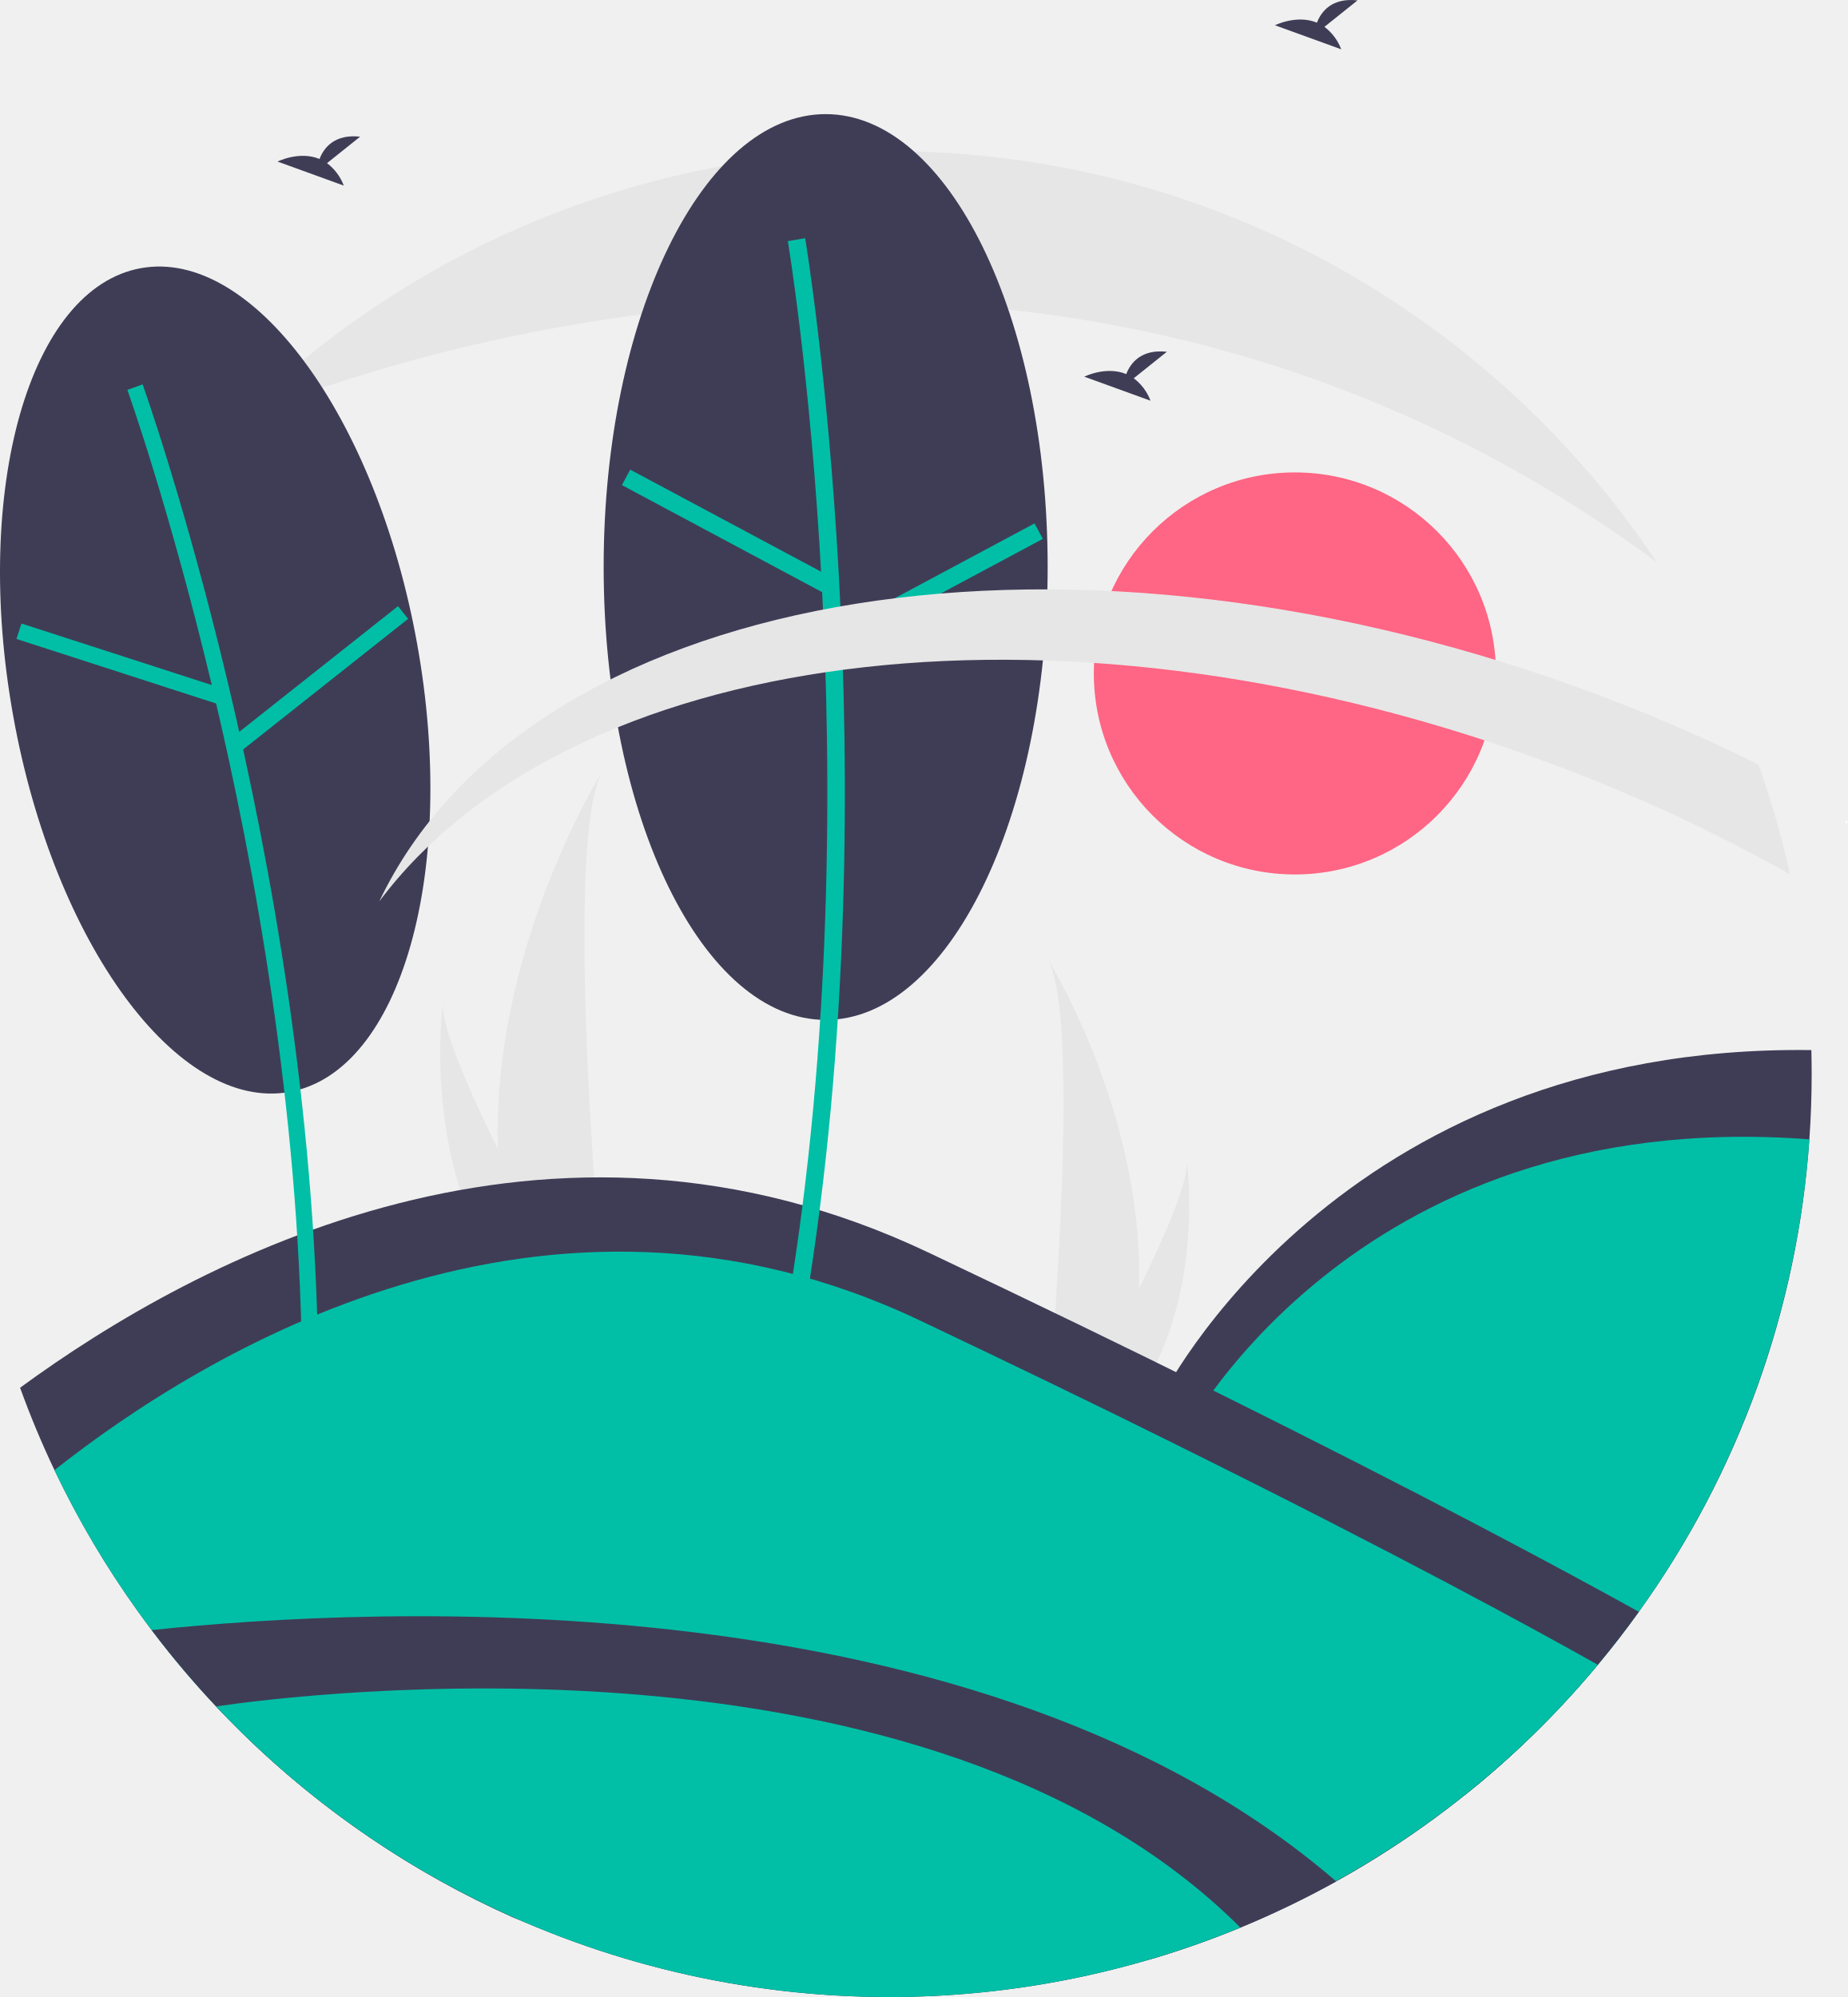
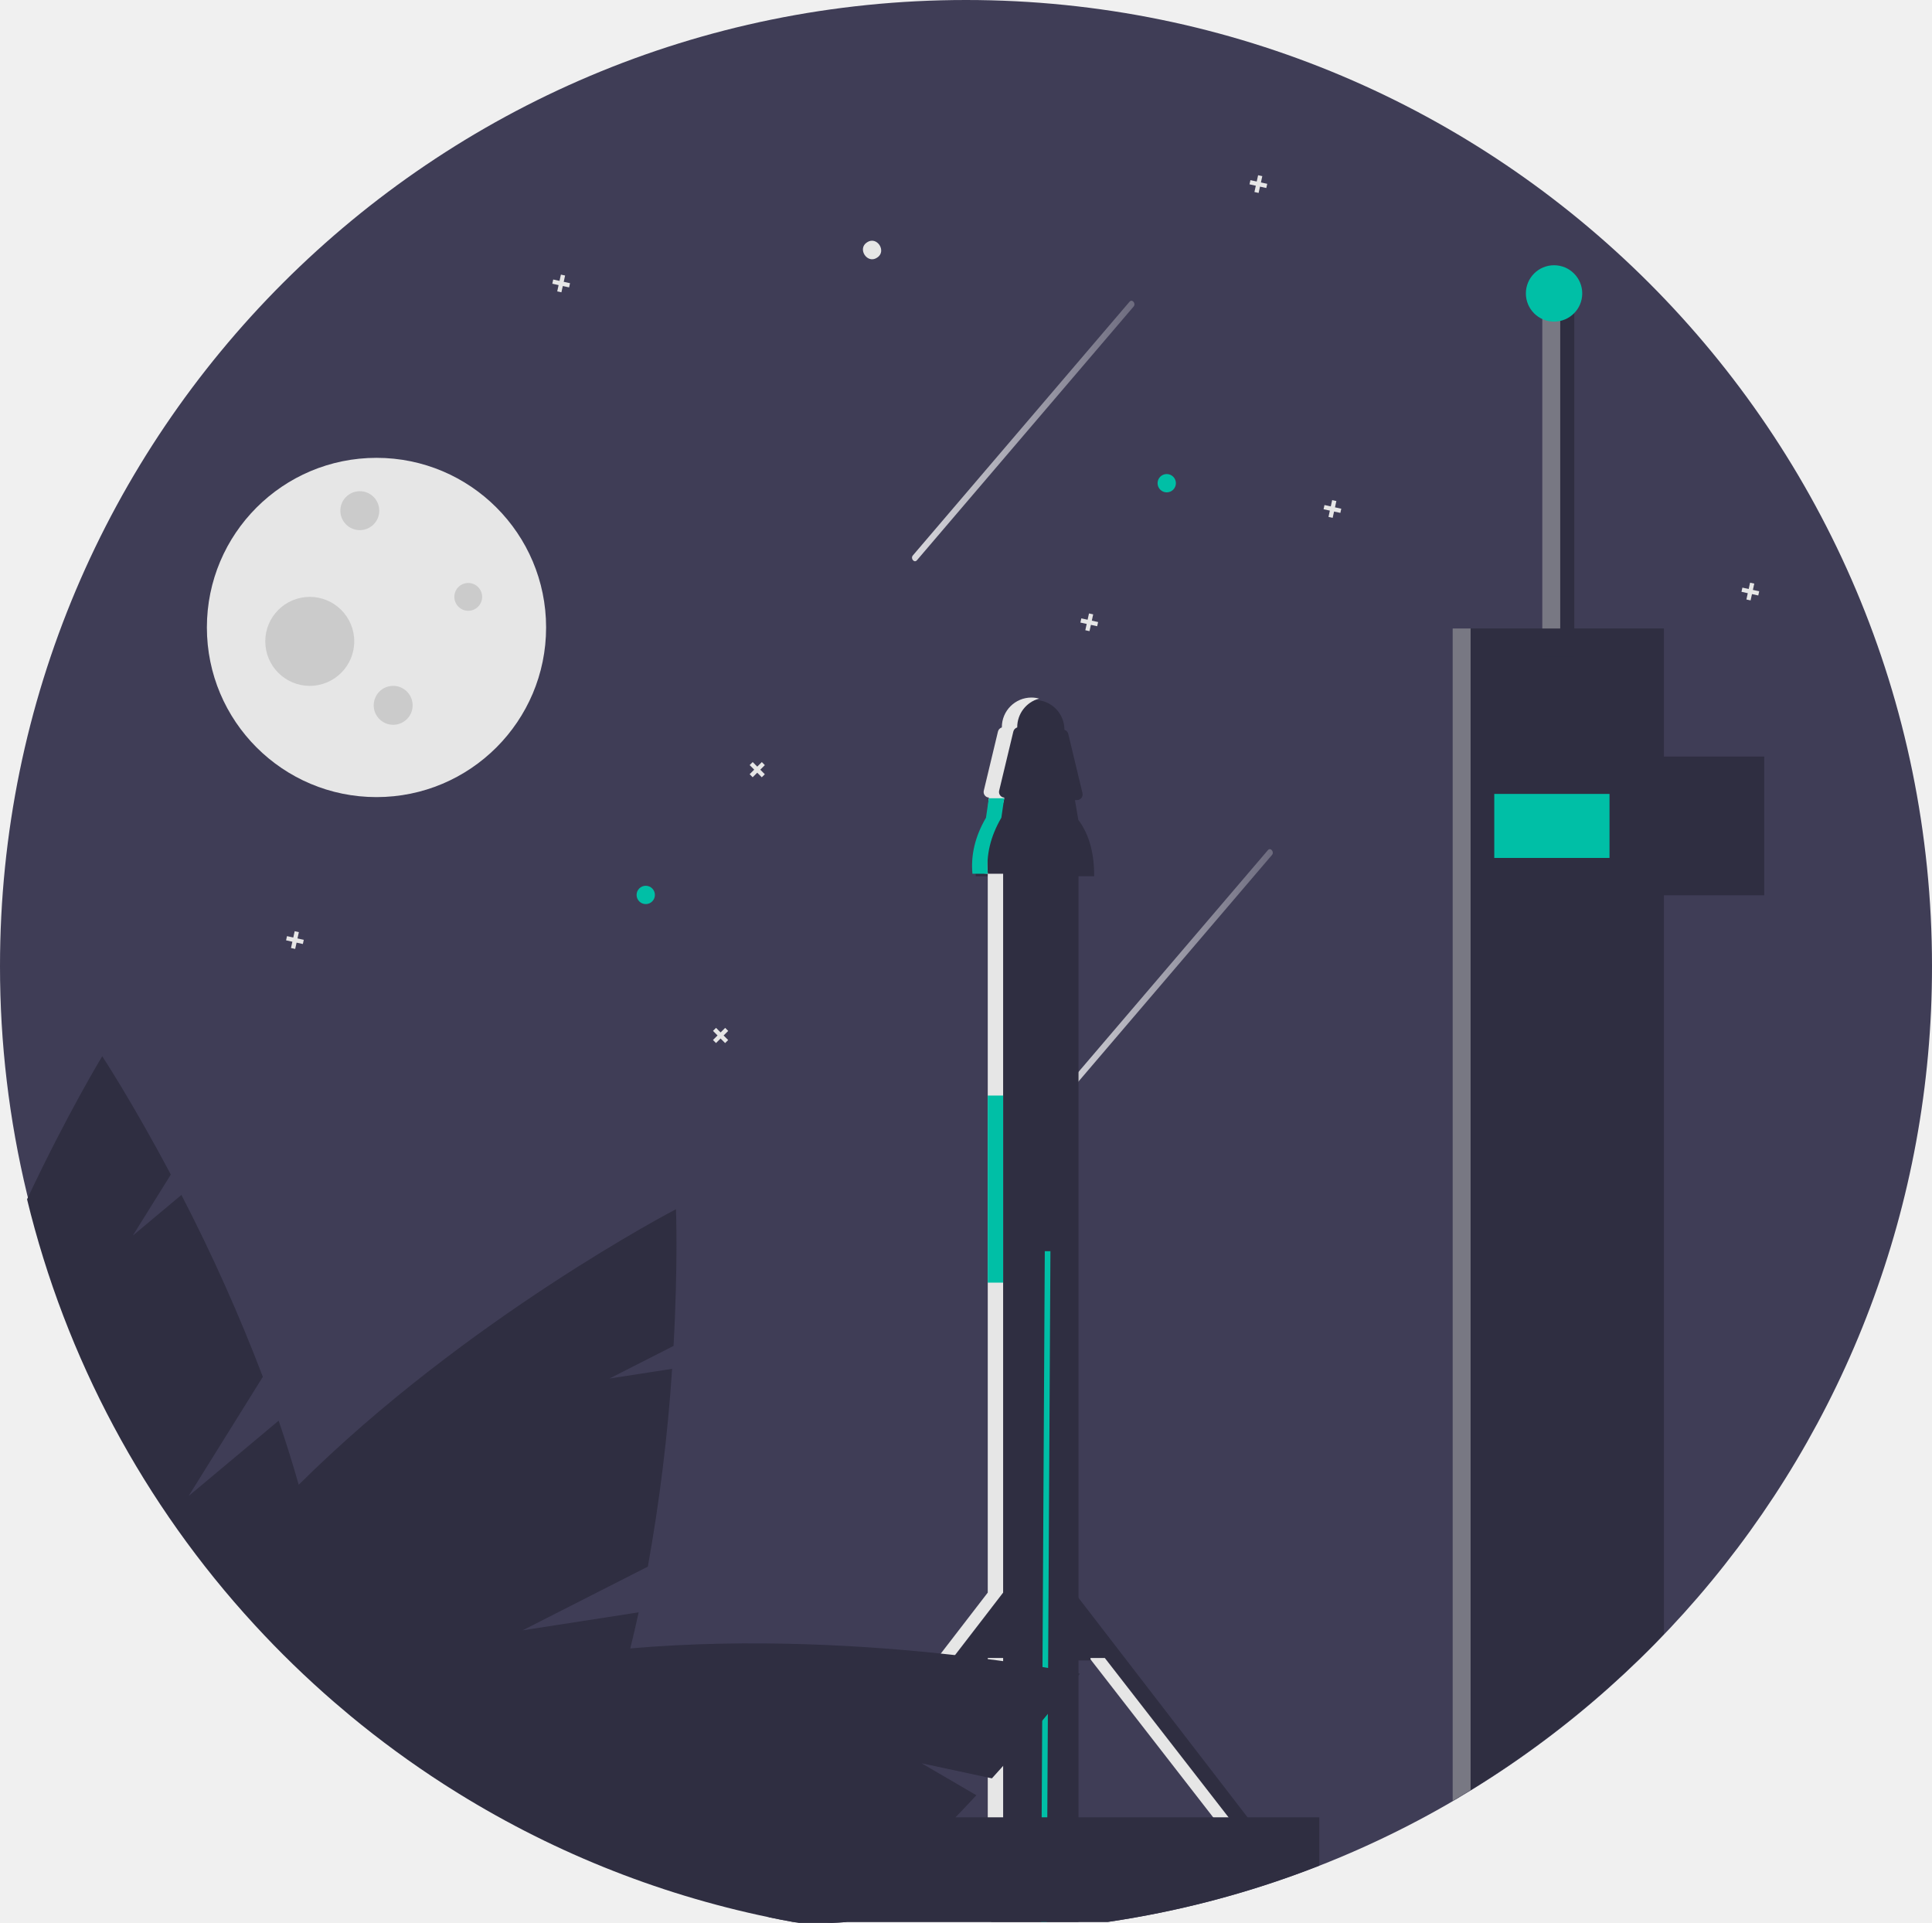
- <svg xmlns="http://www.w3.org/2000/svg" id="a1f75fc3-9e42-4fc1-bde4-b430080f0daf" data-name="Layer 1" width="692.605" height="748.733" viewBox="0 0 692.605 748.733">
-   <circle cx="485.389" cy="252.49" r="75.365" fill="#ff6584" />
-   <path d="M945.818,384.315c.166-.03.291-.146.485-.117a6.426,6.426,0,0,0-.33-.954c-.24.327-.485.661-.699.953Z" transform="translate(-253.6974 -75.63348)" fill="#fff" />
-   <path d="M440.33,506.498a175.145,175.145,0,0,0,8.182,48.416c.114.364.233.722.353,1.086h30.533c-.033-.326-.065-.689-.098-1.086-2.036-23.404-13.773-165.851.261-190.21C478.333,366.68,437.963,432.132,440.33,506.498Z" transform="translate(-253.6974 -75.63348)" fill="#e6e6e6" />
-   <path d="M442.621,554.914c.255.364.521.727.793,1.086h22.905c-.174-.309-.375-.673-.608-1.086-3.784-6.83-14.984-27.248-25.381-48.416-11.173-22.748-21.423-46.358-20.56-54.903C419.504,453.522,411.773,512.275,442.621,554.914Z" transform="translate(-253.6974 -75.63348)" fill="#e6e6e6" />
-   <path d="M680.636,558.829a152.694,152.694,0,0,1-7.133,42.21c-.099.317-.204.629-.308.947h-26.619c.028-.284.057-.601.085-.947,1.775-20.404,12.008-144.591-.227-165.828C647.504,436.934,682.699,493.996,680.636,558.829Z" transform="translate(-253.6974 -75.63348)" fill="#e6e6e6" />
-   <path d="M678.638,601.039c-.222.317-.454.634-.691.947H657.979c.151-.27.327-.587.53-.947,3.299-5.954,13.063-23.755,22.127-42.21,9.741-19.832,18.677-40.416,17.924-47.866C698.792,512.644,705.532,563.865,678.638,601.039Z" transform="translate(-253.6974 -75.63348)" fill="#e6e6e6" />
-   <path d="M376.281,136.806l12.413-9.928c-9.643-1.064-13.606,4.195-15.227,8.358-7.534-3.128-15.735.972-15.735.972l24.837,9.017A18.795,18.795,0,0,0,376.281,136.806Z" transform="translate(-253.6974 -75.63348)" fill="#3f3d56" />
-   <path d="M750.165,85.701l12.413-9.928c-9.643-1.064-13.606,4.195-15.227,8.358-7.534-3.128-15.735.972-15.735.972L756.453,94.119A18.795,18.795,0,0,0,750.165,85.701Z" transform="translate(-253.6974 -75.63348)" fill="#3f3d56" />
-   <path d="M932.807,478.323q0,12.34-.86,24.478a344.112,344.112,0,0,1-63.922,177.14q-7.324,10.222-15.381,19.871a347.514,347.514,0,0,1-46.153,45.845L732.919,702.487,688.931,599.82s65.632-132.887,243.759-130.478Q932.802,473.817,932.807,478.323Z" transform="translate(-253.6974 -75.63348)" fill="#3f3d56" />
-   <path d="M931.947,502.801a346.077,346.077,0,0,1-129.289,245.967l-68.349-40.103-39.01-91.054S758.511,489.628,931.947,502.801Z" transform="translate(-253.6974 -75.63348)" fill="#00bfa6" />
-   <path d="M868.025,679.941q-7.324,10.222-15.381,19.871a346.169,346.169,0,0,1-133.98,98.527q-15.795,6.512-32.333,11.485A378.838,378.838,0,0,1,446.085,794.571,347.292,347.292,0,0,1,274.114,626.824q-7.165-15.062-12.886-30.889c66.523-48.733,197.606-118.515,340.471-50.707Q660.977,573.363,707.56,596.519C786.365,635.582,838.813,663.743,868.025,679.941Z" transform="translate(-253.6974 -75.63348)" fill="#3f3d56" />
-   <path d="M852.644,699.812a346.28,346.28,0,0,1-578.53-72.988c55.558-43.935,183.7-122.888,324.326-56.152q54.247,25.746,96.86,46.939C778.117,658.658,829.132,686.554,852.644,699.812Z" transform="translate(-253.6974 -75.63348)" fill="#00bfa6" />
-   <path d="M754.584,781.026a349.545,349.545,0,0,1-35.921,17.313A345.065,345.065,0,0,1,586.763,824.367,346.365,346.365,0,0,1,310.544,686.798C393.191,678.083,621.644,666.333,754.584,781.026Z" transform="translate(-253.6974 -75.63348)" fill="#3f3d56" />
-   <path d="M718.663,798.339a346.418,346.418,0,0,1-383.96-82.923C364.765,711,600.775,680.674,718.663,798.339Z" transform="translate(-253.6974 -75.63348)" fill="#00bfa6" />
-   <path d="M874.765,286.428v.011C627.673,103.747,344.575,232.335,342.389,233.322v-.011a344.996,344.996,0,0,1,244.375-101.032C706.892,132.279,812.721,193.495,874.765,286.428Z" transform="translate(-253.6974 -75.63348)" fill="#e6e6e6" />
-   <ellipse cx="334.364" cy="330.602" rx="76.906" ry="156.919" transform="translate(-307.0527 -11.0592) rotate(-10.22048)" fill="#3f3d56" />
-   <path d="M372.949,584.638c-2.478-187.337-65.158-363.14-65.791-364.893l-5.716,2.062c.63,1.744,62.966,176.627,65.431,362.913Z" transform="translate(-253.6974 -75.63348)" fill="#00bfa6" />
-   <rect x="295.289" y="285.001" width="6.078" height="78.867" transform="translate(-355.8607 432.8235) rotate(-72.07888)" fill="#00bfa6" />
-   <rect x="334.438" y="326.719" width="78.87" height="6.078" transform="matrix(0.78393, -0.62085, 0.62085, 0.78393, -377.6451, 227.7381)" fill="#00bfa6" />
-   <ellipse cx="309.499" cy="212.589" rx="83.219" ry="169.801" fill="#3f3d56" />
-   <path d="M555.512,566.159c33.33-199.975.336-399.227-.002-401.215l-6.483,1.098c.336,1.978,33.141,200.183-.002,399.037Z" transform="translate(-253.6974 -75.63348)" fill="#00bfa6" />
-   <rect x="522.717" y="232.065" width="6.577" height="85.341" transform="translate(-218.0412 533.346) rotate(-61.8584)" fill="#00bfa6" />
-   <rect x="562.76" y="291.621" width="85.344" height="6.577" transform="translate(-321.2135 244.9751) rotate(-28.15796)" fill="#00bfa6" />
-   <path d="M924.676,403.403a634.407,634.407,0,0,0-95.374-43.606c-182.14-65.907-362.751-40.506-433.446,53.817,55.017-115.553,251.327-151.888,449.432-80.206a646.926,646.926,0,0,1,67.585,28.872A343.542,343.542,0,0,1,924.676,403.403Z" transform="translate(-253.6974 -75.63348)" fill="#e6e6e6" />
-   <path d="M678.684,217.456l12.413-9.928c-9.643-1.064-13.606,4.195-15.227,8.358-7.534-3.128-15.735.972-15.735.972l24.837,9.017A18.795,18.795,0,0,0,678.684,217.456Z" transform="translate(-253.6974 -75.63348)" fill="#3f3d56" />
+ <svg xmlns="http://www.w3.org/2000/svg" xmlns:xlink="http://www.w3.org/1999/xlink" id="f795efda-d52b-464f-8ed0-c83c27181fc6" data-name="Layer 1" width="754" height="750.36" viewBox="0 0 754 750.36">
+   <defs>
+     <linearGradient id="b13d5aa8-7d59-4aa5-8b0c-a1087af90b05" x1="632.931" y1="457.002" x2="719.741" y2="457.002" gradientUnits="userSpaceOnUse">
+       <stop offset="0" stop-color="#fff" />
+       <stop offset="1" stop-color="#fff" stop-opacity="0.3" />
+     </linearGradient>
+     <linearGradient id="b216fe78-eea0-4fe3-b1f5-9d415c27bb0d" x1="578.931" y1="243.002" x2="665.741" y2="243.002" xlink:href="#b13d5aa8-7d59-4aa5-8b0c-a1087af90b05" />
+   </defs>
+   <path d="M977,451.82A376.647,376.647,0,0,1,655.41,824.77H553.3c-.16.14-5.82.41-5.82.41-.95-.13-1.91-.27-2.86-.41q-10.905-1.605-21.61-3.83a372.653,372.653,0,0,1-81.03-26.75c-.27-.12-.53-.25-.8-.37a371.023,371.023,0,0,1-41.87-22.81c-.34-.21-.67-.42-1-.63-.57-.36-1.13-.71-1.69-1.08-.18-.11-.36-.22-.54-.34A376.057,376.057,0,0,1,361.41,743.72c-.54-.43-1.08-.88-1.62-1.32q-3.255-2.7-6.45-5.46c-.02-.01-.03-.03-.05-.04A380.652,380.652,0,0,1,322.32,706.82c-.03-.04-.07-.07-.1-.11a376.239,376.239,0,0,1-88.33-164.6c-.12-.44-.22-.87-.33-1.31A378.139,378.139,0,0,1,223,451.82c0-208.21,168.79-377,377-377S977,243.61,977,451.82Z" transform="translate(-223 -74.82001)" fill="#3f3d56" />
+   <path d="M634.853,507.436,667.824,468.838l32.971-38.599L719.407,408.45c1.03-1.206-.559-3.086-1.589-1.881l-32.971,38.599-32.971,38.599-18.612,21.79c-1.03,1.206.559,3.086,1.589,1.881Z" transform="translate(-223 -74.82001)" opacity="0.8" fill="url(#b13d5aa8-7d59-4aa5-8b0c-a1087af90b05)" />
+   <rect x="386.81" y="336.41" width="34.1" height="413.54" fill="#2f2e41" />
+   <polygon points="409.95 488.23 409.88 500.61 409.05 650.87 408.95 668.78 408.73 709.14 408.51 749.95 406.31 749.95 406.53 709.14 406.74 671.44 406.85 650.5 407.68 500.64 407.75 488.22 409.95 488.23" fill="#00bfa6" />
+   <path d="M650.031,416.73h-46.204c-.671-7.238.998-14.528,5.294-21.876l1.306-8.927h31.903l1.505,8.814C648.305,400.697,650.037,408.217,650.031,416.73Z" transform="translate(-223 -74.82001)" fill="#2f2e41" />
+   <path d="M643.318,387.027H610.396a2.2,2.2,0,0,1-2.139-2.714l5.544-23.102a2.2,2.2,0,0,1,2.139-1.687h21.833a2.2,2.2,0,0,1,2.139,1.687l5.544,23.102A2.2,2.2,0,0,1,643.318,387.027Z" transform="translate(-223 -74.82001)" fill="#2f2e41" />
+   <path d="M626.86,347.97a11.564,11.564,0,0,0-11.55,11.56v11.55h23.1V359.53A11.564,11.564,0,0,0,626.86,347.97Z" transform="translate(-223 -74.82001)" fill="#2f2e41" />
+   <polygon points="391.051 622.109 312.765 723.714 323.592 726.213 384.388 647.927 391.051 647.927 391.051 622.109" fill="#2f2e41" />
+   <polygon points="419.831 622.109 498.117 723.714 487.29 726.213 426.494 647.927 419.831 647.927 419.831 622.109" fill="#2f2e41" />
+   <path d="M872.38,320.07v392.4a378.724,378.724,0,0,1-82.45,65.08V320.07Z" transform="translate(-223 -74.82001)" fill="#2f2e41" />
+   <rect x="634.387" y="295.224" width="54.134" height="54.134" fill="#2f2e41" />
+   <rect x="601.906" y="114.5" width="12.492" height="141.581" fill="#2f2e41" />
+   <g opacity="0.4">
+     <path d="M796.93,320.07h-7V777.55q3.527-2.061,7-4.205Z" transform="translate(-223 -74.82001)" fill="#e6e6e6" />
+     <rect x="601.906" y="114.5" width="7" height="130.75" fill="#e6e6e6" />
+   </g>
+   <rect x="583.168" y="309.798" width="44.973" height="24.985" fill="#00bfa6" />
+   <circle cx="146.933" cy="244.847" r="66.193" fill="#e6e6e6" />
+   <circle cx="140.423" cy="199.271" r="7.596" fill="#cbcbcb" />
+   <circle cx="153.444" cy="275.23" r="7.596" fill="#cbcbcb" />
+   <circle cx="182.742" cy="232.91" r="5.426" fill="#cbcbcb" />
+   <circle cx="120.89" cy="250.272" r="17.362" fill="#cbcbcb" />
+   <circle cx="252.015" cy="349.213" r="3.576" fill="#00bfa6" />
+   <polygon points="283.012 401.093 281.227 402.866 279.454 401.081 278.264 402.263 280.037 404.048 278.252 405.821 279.434 407.011 281.219 405.238 282.992 407.023 284.182 405.841 282.409 404.056 284.194 402.283 283.012 401.093" fill="#e6e6e6" />
+   <polygon points="297.318 297.375 295.533 299.148 293.76 297.363 292.57 298.545 294.343 300.33 292.558 302.103 293.74 303.293 295.525 301.52 297.298 303.305 298.488 302.123 296.715 300.338 298.5 298.565 297.318 297.375" fill="#e6e6e6" />
+   <path d="M565.279,175.376c-3.862,2.573-7.815-3.551-3.878-6.01C565.262,166.793,569.215,172.917,565.279,175.376Z" transform="translate(-223 -74.82001)" fill="#e6e6e6" />
+   <polygon points="118.557 366.728 116.1 366.189 116.638 363.731 115 363.372 114.461 365.83 112.004 365.292 111.645 366.93 114.102 367.469 113.564 369.926 115.202 370.285 115.741 367.827 118.198 368.366 118.557 366.728" fill="#e6e6e6" />
+   <polygon points="494.557 71.728 492.1 71.189 492.638 68.731 491 68.372 490.461 70.83 488.004 70.292 487.645 71.93 490.102 72.469 489.564 74.926 491.202 75.285 491.741 72.827 494.198 73.366 494.557 71.728" fill="#e6e6e6" />
+   <polygon points="686.557 230.728 684.1 230.189 684.638 227.731 683 227.372 682.461 229.83 680.004 229.292 679.645 230.93 682.102 231.469 681.564 233.926 683.202 234.285 683.741 231.827 686.198 232.366 686.557 230.728" fill="#e6e6e6" />
+   <polygon points="222.46 110.506 220.003 109.967 220.541 107.51 218.903 107.151 218.364 109.608 215.906 109.07 215.547 110.708 218.005 111.247 217.467 113.705 219.105 114.063 219.644 111.606 222.101 112.144 222.46 110.506" fill="#e6e6e6" />
+   <circle cx="455.34" cy="188.551" r="3.576" fill="#00bfa6" />
+   <polygon points="428.557 242.728 426.1 242.189 426.638 239.731 425 239.372 424.461 241.83 422.004 241.292 421.645 242.93 424.102 243.469 423.564 245.926 425.202 246.285 425.741 243.827 428.198 244.366 428.557 242.728" fill="#e6e6e6" />
+   <polygon points="523.46 198.506 521.003 197.967 521.541 195.51 519.903 195.151 519.364 197.608 516.906 197.07 516.547 198.708 519.005 199.247 518.467 201.705 520.105 202.063 520.644 199.606 523.101 200.144 523.46 198.506" fill="#e6e6e6" />
+   <path d="M580.853,293.436,613.824,254.838l32.971-38.599L665.407,194.45c1.03-1.206-.559-3.086-1.589-1.881l-32.971,38.599-32.971,38.599-18.612,21.79c-1.03,1.206.559,3.086,1.589,1.881Z" transform="translate(-223 -74.82001)" opacity="0.8" fill="url(#b216fe78-eea0-4fe3-b1f5-9d415c27bb0d)" />
+   <rect x="385.494" y="646.969" width="6" height="102.023" fill="#e6e6e6" />
+   <path d="M628.54,347.42a11.573,11.573,0,0,0-8.55,11.15v.1a2.211,2.211,0,0,0-1.51,1.58l-5.54,23.11a2.185,2.185,0,0,0,2.01,2.69l-.04.27-.15,1-2.26,7c-4.29,7.34-4.66,14.21-3.99,21.45h5.98V696.28l-78.04,101.3L542.19,798.9l-.91,1.18-10.83-2.5,78.04-101.3V415.77l-4.99-.45c-.67-7.24.71-13.66,5-21l.26-7,.15-1,.04-.27a2.185,2.185,0,0,1-2.01-2.69l5.54-23.11a2.211,2.211,0,0,1,1.51-1.58v-.1a11.564,11.564,0,0,1,11.55-11.56A11.433,11.433,0,0,1,628.54,347.42Z" transform="translate(-223 -74.82001)" fill="#e6e6e6" />
+   <polygon points="431.177 646.969 425.594 646.969 425.594 647.506 485.974 725.255 491.062 724.081 431.177 646.969" fill="#e6e6e6" />
+   <path d="M737.88,783.96v18.85a374.502,374.502,0,0,1-82.47,21.96h-123c-3.15-.57-6.29-1.18-9.4-1.83V783.96Z" transform="translate(-223 -74.82001)" fill="#2f2e41" />
+   <path d="M632.05,725.69c-.7-.12-1.44-.24-2.2-.37-4.47-.72-9.86-1.54-16.04-2.39q-.63-.09-1.29-.18c-5.1-.69-10.71-1.39-16.76-2.08-33.17-3.73-79.5-6.72-126.78-2.61,1.17-4.7,2.25-9.4,3.27-14.08l-45.28,7.01L475.83,686.14a692.681,692.681,0,0,0,9.48-77.18l-24.46,3.78,25.01-12.72c1.79-32.03.95-53.35.95-53.35S405,589.2,339.58,654.2c-2.4-8.46-5.03-16.81-7.83-25.01l-35.14,29.4,28.97-46.52A689.2,689.2,0,0,0,293.8,541.1l-18.98,15.88,14.84-23.82c-15.02-28.35-26.76-46.17-26.76-46.17s-13.39,21.94-29.34,55.81a376.303,376.303,0,0,0,88.76,166.02,380.108,380.108,0,0,0,31.02,30.12q3.195,2.76,6.45,5.46A377.473,377.473,0,0,0,396.08,770.96c.74.48,1.48.95,2.23,1.42a375.117,375.117,0,0,0,124.7,50.56c3.11.65,6.25,1.26,9.4,1.83.77.14,1.54.28,2.31.41h12.76s5.66-.27,5.82-.41c15.85-13.87,30.22-27.89,42.61-40.81,2.82-2.93,5.53-5.81,8.14-8.61l-21.38-12.47,27.44,5.88c1.26-1.39,2.5-2.76,3.7-4.1,6.16-6.88,11.5-13.11,15.93-18.4.76-.92,1.5-1.8,2.21-2.66,8.07-9.74,12.51-15.68,12.51-15.68S640,727.01,632.05,725.69Z" transform="translate(-223 -74.82001)" fill="#2f2e41" />
+   <path d="M608.49,415.77h-5.98c-.67-7.24,1-14.53,5.29-21.87l.96-6.58.15-1h6l-.15,1L613.8,393.9c-4.29,7.34-5.96,14.63-5.29,21.87h5.98" transform="translate(-223 -74.82001)" fill="#00bfa6" />
+   <rect x="385.49" y="427.5" width="6" height="73" fill="#00bfa6" />
+   <circle cx="606.5" cy="114.5" r="11" fill="#00bfa6" />
</svg>
